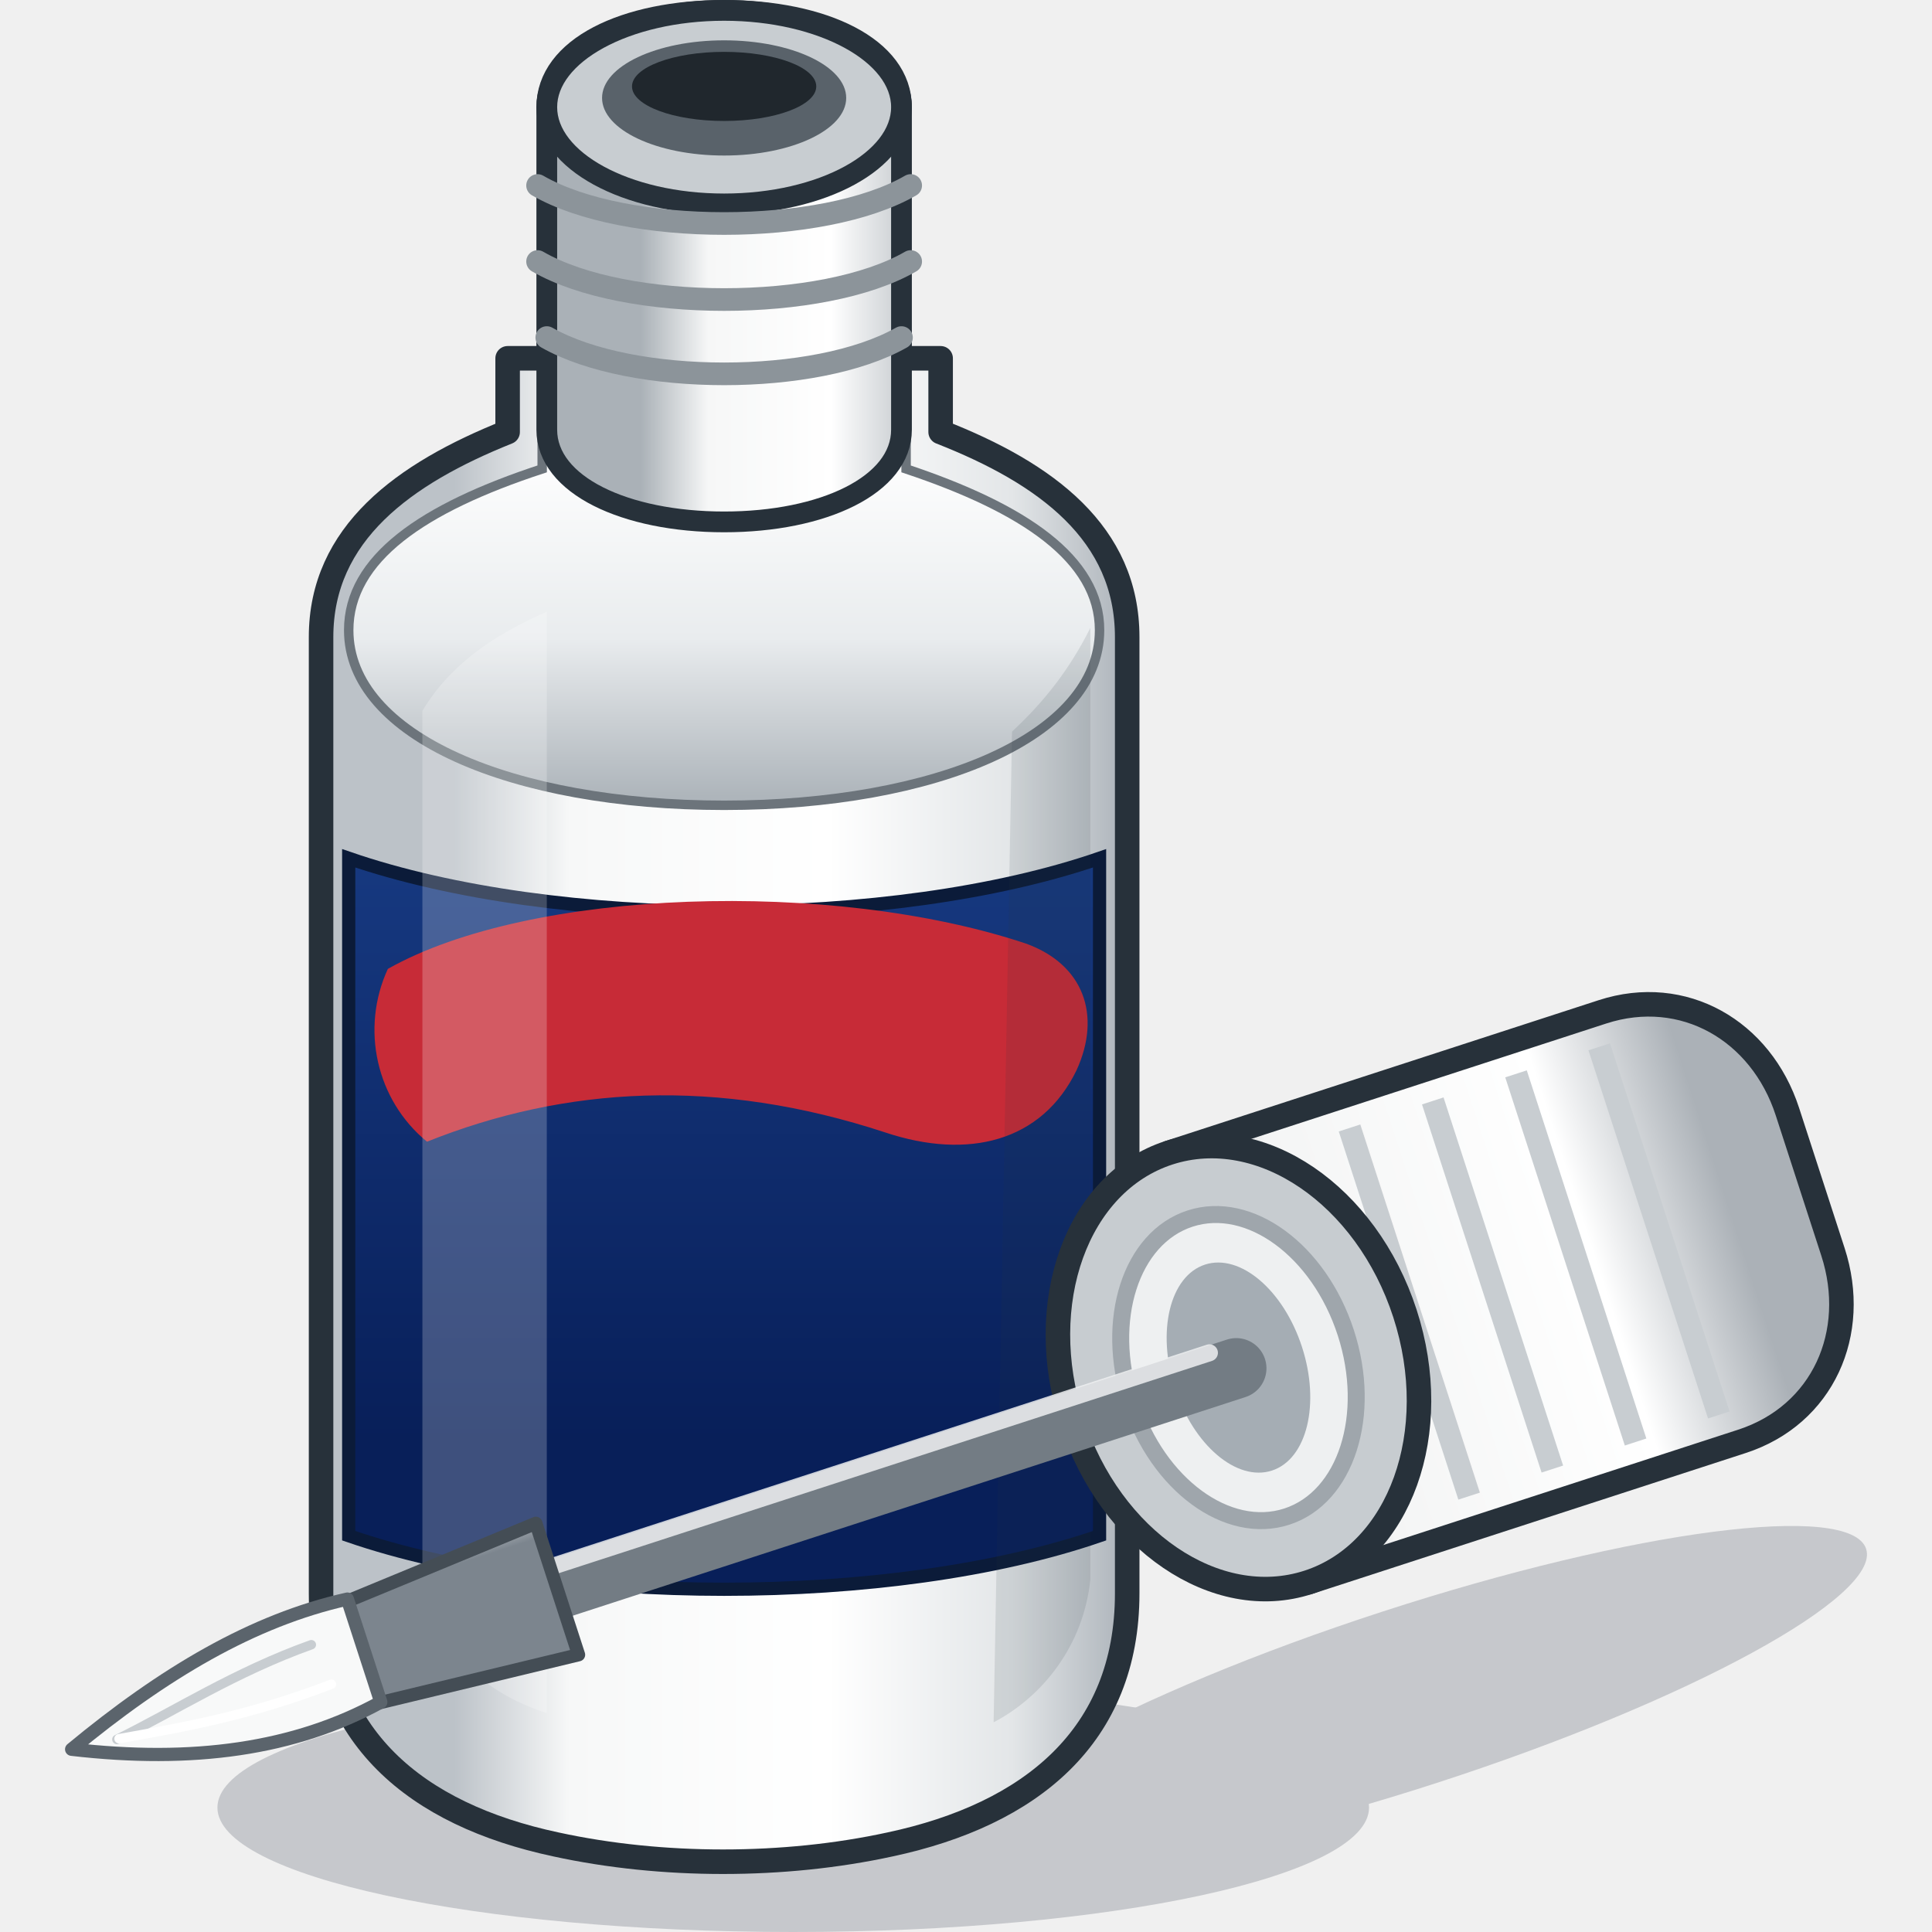
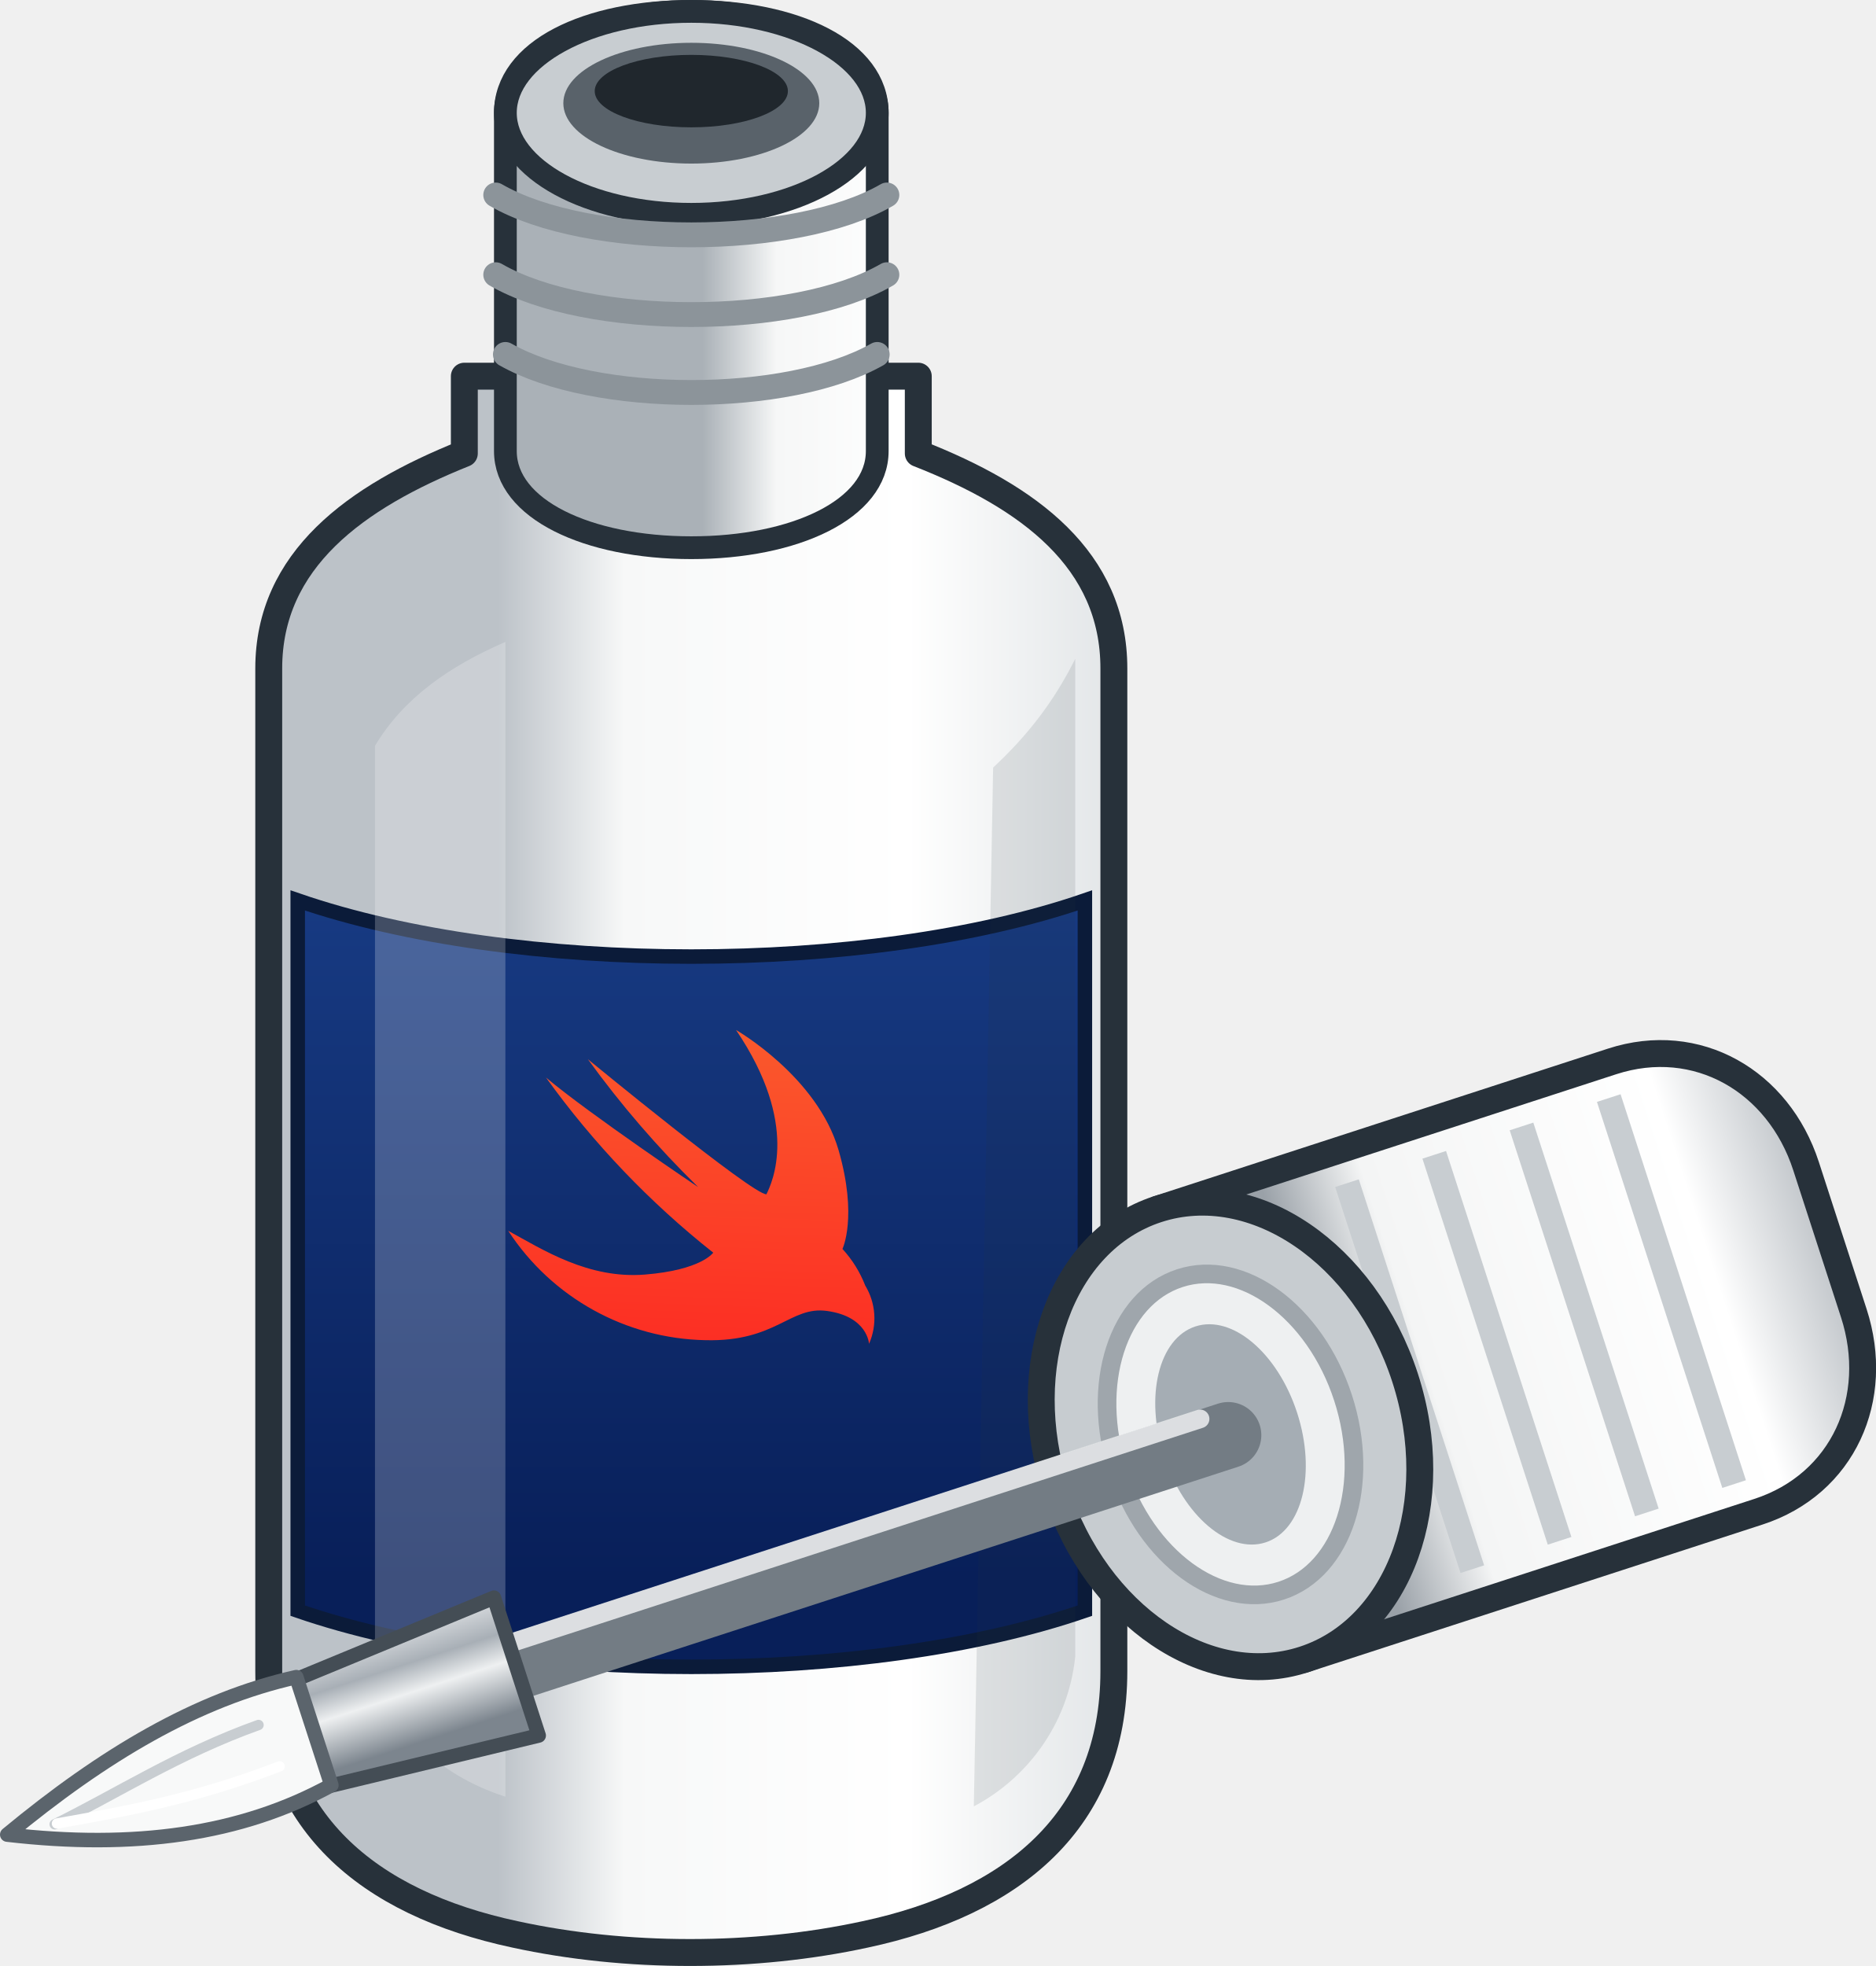
- <svg xmlns="http://www.w3.org/2000/svg" width="1024" height="1024" viewBox="0 0 1024 1024" version="1.1" id="svg298">
+ <svg xmlns="http://www.w3.org/2000/svg" width="906.646" height="950.001" viewBox="0 0 906.646 950.001" version="1.1" id="svg298">
  <defs id="defs247">
-     <linearGradient id="bodyFill" x1="326.364" y1="162.738" x2="815.411" y2="162.738" gradientTransform="matrix(0.6040896,0,0,1.110384,106.6011,70.49588)" gradientUnits="userSpaceOnUse">
+     <linearGradient id="bodyFill" x1="326.364" y1="162.738" x2="815.411" y2="162.738" gradientTransform="matrix(0.6497465,0,0,1.194479,0.4165292,0.6548294)" gradientUnits="userSpaceOnUse">
      <stop offset="0" stop-color="#bcc2c8" id="stop197" />
      <stop offset="0.17" stop-color="#f7f8f8" id="stop199" />
      <stop offset="0.55" stop-color="#ffffff" id="stop201" />
      <stop offset="0.82" stop-color="#e3e6e8" id="stop203" />
      <stop offset="1" stop-color="#a9b0b7" id="stop205" />
    </linearGradient>
-     <linearGradient id="shoulderFill" x1="192.18" y1="314.251" x2="192.18" y2="562.1" gradientTransform="matrix(1.090992,0,0,0.614827,106.6011,70.49588)" gradientUnits="userSpaceOnUse">
+     <linearGradient id="shoulderFill" x1="192.18" y1="314.251" x2="192.18" y2="562.1" gradientTransform="matrix(1.33184,0,0,0.7508409,-1.839212e-6,3.7855868e-7)" gradientUnits="userSpaceOnUse">
      <stop offset="0" stop-color="#ffffff" id="stop208" />
      <stop offset="0.55" stop-color="#e9ecee" id="stop210" />
      <stop offset="1" stop-color="#aeb5bb" id="stop212" />
    </linearGradient>
-     <linearGradient id="neckFill" x1="404.15" y1="59.218" x2="598.203" y2="59.218" gradientTransform="matrix(0.6881149,0,0,0.9747958,106.6011,70.49588)" gradientUnits="userSpaceOnUse">
+     <linearGradient id="neckFill" x1="404.15" y1="59.218" x2="598.203" y2="59.218" gradientTransform="matrix(0.7401224,0,0,1.048622,0.4165292,0.6548294)" gradientUnits="userSpaceOnUse">
      <stop offset="0" stop-color="#aab1b7" id="stop215" />
      <stop offset="0.22" stop-color="#f6f7f7" id="stop217" />
      <stop offset="0.62" stop-color="#ffffff" id="stop219" />
      <stop offset="1" stop-color="#a8afb5" id="stop221" />
    </linearGradient>
-     <linearGradient id="labelFill" x1="252.225" y1="444.043" x2="252.225" y2="771.994" gradientTransform="matrix(0.8286078,0,0,0.8095162,106.6011,70.49588)" gradientUnits="userSpaceOnUse">
+     <linearGradient id="labelFill" x1="252.225" y1="444.043" x2="252.225" y2="771.994" gradientTransform="matrix(0.8912338,0,0,0.8708246,0.4165292,0.6548294)" gradientUnits="userSpaceOnUse">
      <stop offset="0" stop-color="#173a82" id="stop224" />
      <stop offset="1" stop-color="#081f59" id="stop226" />
    </linearGradient>
-     <linearGradient id="capFill" x1="576.237" y1="630.224" x2="813.165" y2="630.224" gradientTransform="matrix(0.9391647,1.0457403e-4,7.9551447e-5,0.7142214,126.3565,67.78959)" gradientUnits="userSpaceOnUse">
+     <linearGradient id="capFill" x1="576.237" y1="630.224" x2="813.165" y2="630.224" gradientTransform="matrix(0.9824199,8.7060231e-5,6.6228365e-5,0.7471631,143.3969,82.98969)" gradientUnits="userSpaceOnUse">
      <stop offset="0" stop-color="#9aa1a8" id="stop229" />
      <stop offset="0.18" stop-color="#f4f5f5" id="stop231" />
      <stop offset="0.72" stop-color="#ffffff" id="stop233" />
      <stop offset="1" stop-color="#abb1b7" id="stop235" />
    </linearGradient>
-     <linearGradient id="brushMetal" x1="217.212" y1="748.384" x2="217.212" y2="827.711" gradientTransform="matrix(0.9885374,1.1007158e-4,7.5578236e-5,0.6785495,126.3565,67.78959)" gradientUnits="userSpaceOnUse">
+     <linearGradient id="brushMetal" x1="217.212" y1="748.384" x2="217.212" y2="827.711" gradientTransform="matrix(1.034066,9.163706e-5,6.2920578e-5,0.7098459,143.3969,82.98969)" gradientUnits="userSpaceOnUse">
      <stop offset="0" stop-color="#f5f6f7" id="stop238" />
      <stop offset="0.42" stop-color="#a8afb6" id="stop240" />
      <stop offset="0.63" stop-color="#eef0f1" id="stop242" />
      <stop offset="1" stop-color="#7c858e" id="stop244" />
    </linearGradient>
+     <linearGradient id="a" x1="-134.494" y1="-171.82" x2="-134.497" y2="-171.89" gradientTransform="matrix(6000,0,0,-5140,807375.04,-882814.65)" gradientUnits="userSpaceOnUse">
+       <stop offset="0" stop-color="#f88535" id="stop9" />
+       <stop offset="1" stop-color="#fd2221" id="stop11" />
+     </linearGradient>
  </defs>
-   <g id="g340" transform="matrix(1.22076,0,0,1.221223,-130.1344,-86.09119)" style="stroke-width:0.819">
-     <g id="00-reference-shadow" opacity="0.18" style="stroke-width:0.671">
-       <ellipse cx="451" cy="855" rx="250" ry="54" fill="#071226" id="ellipse249" style="stroke-width:0.549" />
-       <ellipse cx="719" cy="807" rx="208" ry="39" fill="#071226" transform="rotate(-18,719,807)" id="ellipse251" style="stroke-width:0.549" />
+   <path id="bottle-shoulders" d="m 127.192,282.113 c 0,-31.877 32.903,-54.5 86.371,-71.981 v -37.019 h 162.46 v 37.019 c 52.44,17.481 86.371,40.104 86.371,71.981 0,47.302 -73.004,78.151 -167.602,78.151 -94.597,0 -167.602,-30.849 -167.602,-78.151 z" fill="url(#shoulderFill)" stroke="#6c747b" stroke-width="5" style="display:none;fill:url(#shoulderFill)" />
+   <path id="label-accent" d="m 144.672,433.273 c 63.75,-35.99 198.448,-40.104 284.82,-11.311 25.706,9.255 33.932,31.877 22.621,56.556 -15.423,31.877 -48.327,40.104 -85.343,27.764 -75.061,-24.679 -142.924,-20.566 -204.618,4.113 -22.621,-18.509 -29.819,-50.387 -17.48,-77.122 z" fill="#c72b37" style="display:none;stroke-width:0.819" />
+   <g id="g1685" transform="matrix(1.134979,0,0,1.135246,-0.4727538,-0.7433918)" style="stroke-width:0.881">
+     <g id="g1659" style="stroke-width:0.881">
+       <path id="bottle-body" d="m 114.853,285.197 c 0,-46.273 37.016,-73.009 83.287,-91.519 v -32.906 h 193.307 v 32.906 c 47.299,18.509 83.287,45.245 83.287,91.519 v 426.744 c 0,63.755 -43.186,98.717 -105.908,112.085 -47.299,10.283 -101.795,10.283 -149.093,0 C 157.011,810.658 114.853,775.696 114.853,711.941 Z" fill="url(#bodyFill)" stroke="#27313a" stroke-width="11.453" stroke-linejoin="round" style="fill:url(#bodyFill)" />
+       <path id="bottle-neck" d="m 215.62,48.689 c 0,-26.736 34.96,-43.189 79.174,-43.189 44.214,0 79.174,16.453 79.174,43.189 V 192.651 c 0,24.679 -34.96,41.132 -79.174,41.132 -44.214,0 -79.174,-16.453 -79.174,-41.132 z" fill="url(#neckFill)" stroke="#27313a" stroke-width="9.691" style="fill:url(#neckFill)" />
+       <ellipse cx="294.794" cy="48.689" rx="79.174" ry="43.189" fill="#c8cdd1" stroke="#27313a" stroke-width="9.691" id="ellipse257" />
+       <ellipse cx="294.794" cy="44.576" rx="54.496" ry="25.707" fill="#59626a" id="ellipse259" style="stroke-width:0.722" />
+       <ellipse cx="294.794" cy="39.434" rx="41.129" ry="15.424" fill="#20272d" id="ellipse261" style="stroke-width:0.722" />
+       <path d="m 211.507,83.651 c 39.073,22.623 127.501,22.623 166.573,0" fill="none" stroke="#8c949a" stroke-width="10.572" stroke-linecap="round" id="path263" />
+       <path d="m 211.507,117.585 c 39.073,22.623 127.501,22.623 166.573,0" fill="none" stroke="#8c949a" stroke-width="10.572" stroke-linecap="round" id="path265" />
+       <path d="m 215.62,151.519 c 38.045,21.594 120.303,21.594 158.347,0" fill="none" stroke="#8c949a" stroke-width="10.572" stroke-linecap="round" id="path267" />
+       <path id="bottle-label" d="m 127.192,383.914 c 92.541,31.877 242.662,31.877 335.203,0 v 302.32 c -92.541,31.877 -242.662,31.877 -335.203,0 z" fill="url(#labelFill)" stroke="#0b1b39" stroke-width="6.167" style="fill:url(#labelFill)" />
+       <path d="m 160.095,318.103 c 12.339,-20.566 31.875,-33.934 55.524,-44.217 v 491.527 c -28.79,-9.255 -51.412,-29.821 -55.524,-61.698 z" fill="#ffffff" opacity="0.22" id="path271" style="stroke-width:0.722" />
+       <path d="m 423.322,327.358 c 14.395,-13.368 25.706,-27.764 34.96,-46.273 v 424.687 c -3.085,29.821 -21.593,52.443 -43.186,63.755 z" fill="#26323d" opacity="0.12" id="path273" style="stroke-width:0.722" />
    </g>
-     <g id="10-bottle" style="stroke-width:0.819">
-       <path id="bottle-body" d="m 246,347 c 0,-45 36,-71 81,-89 v -32 h 188 v 32 c 46,18 81,44 81,89 v 415 c 0,62 -42,96 -103,109 -46,10 -99,10 -145,0 C 287,858 246,824 246,762 Z" fill="url(#bodyFill)" stroke="#27313a" stroke-width="10.647" stroke-linejoin="round" style="fill:url(#bodyFill)" />
-       <path id="bottle-shoulders" d="m 258,344 c 0,-31 32,-53 84,-70 v -36 h 158 v 36 c 51,17 84,39 84,70 0,46 -71,76 -163,76 -92,0 -163,-30 -163,-76 z" fill="url(#shoulderFill)" stroke="#6c747b" stroke-width="4.095" style="fill:url(#shoulderFill)" />
-       <path id="bottle-neck" d="m 344,117 c 0,-26 34,-42 77,-42 43,0 77,16 77,42 v 140 c 0,24 -34,40 -77,40 -43,0 -77,-16 -77,-40 z" fill="url(#neckFill)" stroke="#27313a" stroke-width="9.009" style="fill:url(#neckFill)" />
-       <ellipse cx="421" cy="117" rx="77" ry="42" fill="#c8cdd1" stroke="#27313a" stroke-width="9.009" id="ellipse257" />
-       <ellipse cx="421" cy="113" rx="53" ry="25" fill="#59626a" id="ellipse259" style="stroke-width:0.671" />
-       <ellipse cx="421" cy="108" rx="40" ry="15" fill="#20272d" id="ellipse261" style="stroke-width:0.671" />
-       <path d="m 340,151 c 38,22 124,22 162,0" fill="none" stroke="#8c949a" stroke-width="9.828" stroke-linecap="round" id="path263" />
-       <path d="m 340,184 c 38,22 124,22 162,0" fill="none" stroke="#8c949a" stroke-width="9.828" stroke-linecap="round" id="path265" />
-       <path d="m 344,217 c 37,21 117,21 154,0" fill="none" stroke="#8c949a" stroke-width="9.828" stroke-linecap="round" id="path267" />
-       <path id="bottle-label" d="m 258,443 c 90,31 236,31 326,0 v 294 c -90,31 -236,31 -326,0 z" fill="url(#labelFill)" stroke="#0b1b39" stroke-width="5.733" style="fill:url(#labelFill)" />
-       <path id="label-accent" d="m 275,491 c 62,-35 193,-39 277,-11 25,9 33,31 22,55 -15,31 -47,39 -83,27 -73,-24 -139,-20 -199,4 -22,-18 -29,-49 -17,-75 z" fill="#c72b37" style="stroke-width:0.671" />
-       <path d="m 290,379 c 12,-20 31,-33 54,-43 v 478 c -28,-9 -50,-29 -54,-60 z" fill="#ffffff" opacity="0.22" id="path271" style="stroke-width:0.671" />
-       <path d="m 546,388 c 14,-13 25,-27 34,-45 v 413 c -3,29 -21,51 -42,62 z" fill="#26323d" opacity="0.12" id="path273" style="stroke-width:0.671" />
-     </g>
-     <g id="20-brush" transform="rotate(-18,690,727)" style="stroke-width:0.819">
-       <path id="cap-body" d="m 666,555 h 198 c 37,0 63,29 63,66 v 64 c 0,37 -26,66 -63,66 H 666 Z" fill="url(#capFill)" stroke="#27313a" stroke-width="10.647" stroke-linejoin="round" style="fill:url(#capFill)" />
-       <path d="M 744,569 V 737 M 782,569 V 737 M 820,569 V 737 M 858,569 V 737" stroke="#c8cdd1" stroke-width="9.828" id="path277" />
-       <ellipse cx="666" cy="653" rx="76" ry="98" fill="#c7ccd0" stroke="#27313a" stroke-width="10.647" id="ellipse279" />
-       <ellipse cx="666" cy="653" rx="49" ry="68" fill="#eef0f1" stroke="#9fa6ac" stroke-width="7.371" id="ellipse281" />
-       <ellipse cx="666" cy="653" rx="29" ry="47" fill="#a5adb4" id="ellipse283" style="stroke-width:0.671" />
-       <path d="M 665,653 H 343" fill="none" stroke="#737c84" stroke-width="26.208" stroke-linecap="round" id="path285" />
-       <path d="M 656,643 H 355" fill="none" stroke="#eef0f1" stroke-width="7.371" stroke-linecap="round" opacity="0.85" id="path287" />
-       <path d="m 355,623 -90,7 v 46 l 90,7 z" fill="url(#brushMetal)" stroke="#444d55" stroke-width="5.733" stroke-linejoin="round" id="path289" style="fill:url(#brushMetal)" />
-       <path d="m 267,629 c -42,-4 -86,6 -134,25 48,22 92,30 134,22 z" fill="#f8f9f9" stroke="#5b646c" stroke-width="5.733" stroke-linejoin="round" id="path291" />
-       <path d="m 246,643 c -35,1 -65,9 -93,13" fill="none" stroke="#c8cdd1" stroke-width="4.095" stroke-linecap="round" id="path293" />
-       <path d="m 249,662 c -38,2 -66,-2 -95,-6" fill="none" stroke="#ffffff" stroke-width="4.095" stroke-linecap="round" id="path295" />
+     <g id="20-brush" transform="matrix(0.9779051,-0.3177618,0.3177406,0.9779703,-334.3644,184.2222)" style="stroke-width:0.857">
+       <path id="cap-body" d="m 666,555 h 198 c 37,0 63,29 63,66 v 64 c 0,37 -26,66 -63,66 H 666 Z" fill="url(#capFill)" stroke="#27313a" stroke-width="11.138" stroke-linejoin="round" style="fill:url(#capFill)" />
+       <path d="M 744,569 V 737 M 782,569 V 737 M 820,569 V 737 M 858,569 V 737" stroke="#c8cdd1" stroke-width="10.281" id="path277" />
+       <ellipse cx="666" cy="653" rx="76" ry="98" fill="#c7ccd0" stroke="#27313a" stroke-width="11.138" id="ellipse279" />
+       <ellipse cx="666" cy="653" rx="49" ry="68" fill="#eef0f1" stroke="#9fa6ac" stroke-width="7.711" id="ellipse281" />
+       <ellipse cx="666" cy="653" rx="29" ry="47" fill="#a5adb4" id="ellipse283" style="stroke-width:0.702" />
+       <path d="M 665,653 H 343" fill="none" stroke="#737c84" stroke-width="27.416" stroke-linecap="round" id="path285" />
+       <path d="M 656,643 H 355" fill="none" stroke="#eef0f1" stroke-width="7.711" stroke-linecap="round" opacity="0.85" id="path287" />
+       <path d="m 355,623 -90,7 v 46 l 90,7 z" fill="url(#brushMetal)" stroke="#444d55" stroke-width="5.997" stroke-linejoin="round" id="path289" style="fill:url(#brushMetal)" />
+       <path d="m 267,629 c -42,-4 -86,6 -134,25 48,22 92,30 134,22 z" fill="#f8f9f9" stroke="#5b646c" stroke-width="5.997" stroke-linejoin="round" id="path291" />
+       <path d="m 246,643 c -35,1 -65,9 -93,13" fill="none" stroke="#c8cdd1" stroke-width="4.284" stroke-linecap="round" id="path293" />
+       <path d="m 249,662 c -38,2 -66,-2 -95,-6" fill="none" stroke="#ffffff" stroke-width="4.284" stroke-linecap="round" id="path295" />
    </g>
  </g>
+   <path d="m 355.738,497.71 c 0,0 39.296,22.469 49.58,58.164 9.266,32.243 1.846,47.631 1.846,47.631 a 56.349,56.362 0 0 1 11.011,17.702 30.497,30.505 0 0 1 1.833,28.153 c 0,0 -0.632,-13.15 -20.226,-15.875 -17.957,-2.529 -24.486,14.958 -58.782,14.111 a 116.522,116.549 0 0 1 -95.379,-52.86 c 16.756,9.142 38.708,23.335 66.045,21.154 27.337,-2.181 33.045,-10.583 33.045,-10.583 A 422.854,422.954 0 0 1 263.892,520.698 c 21.49,17.987 74.723,53.783 73.484,52.872 a 479.273,479.385 0 0 1 -53.252,-61.742 c 0,0 79.868,65.681 86.296,65.264 2.642,-5.443 16.301,-33.621 -14.689,-79.388 z" style="fill:url(#a);stroke-width:25" id="path18" />
</svg>
